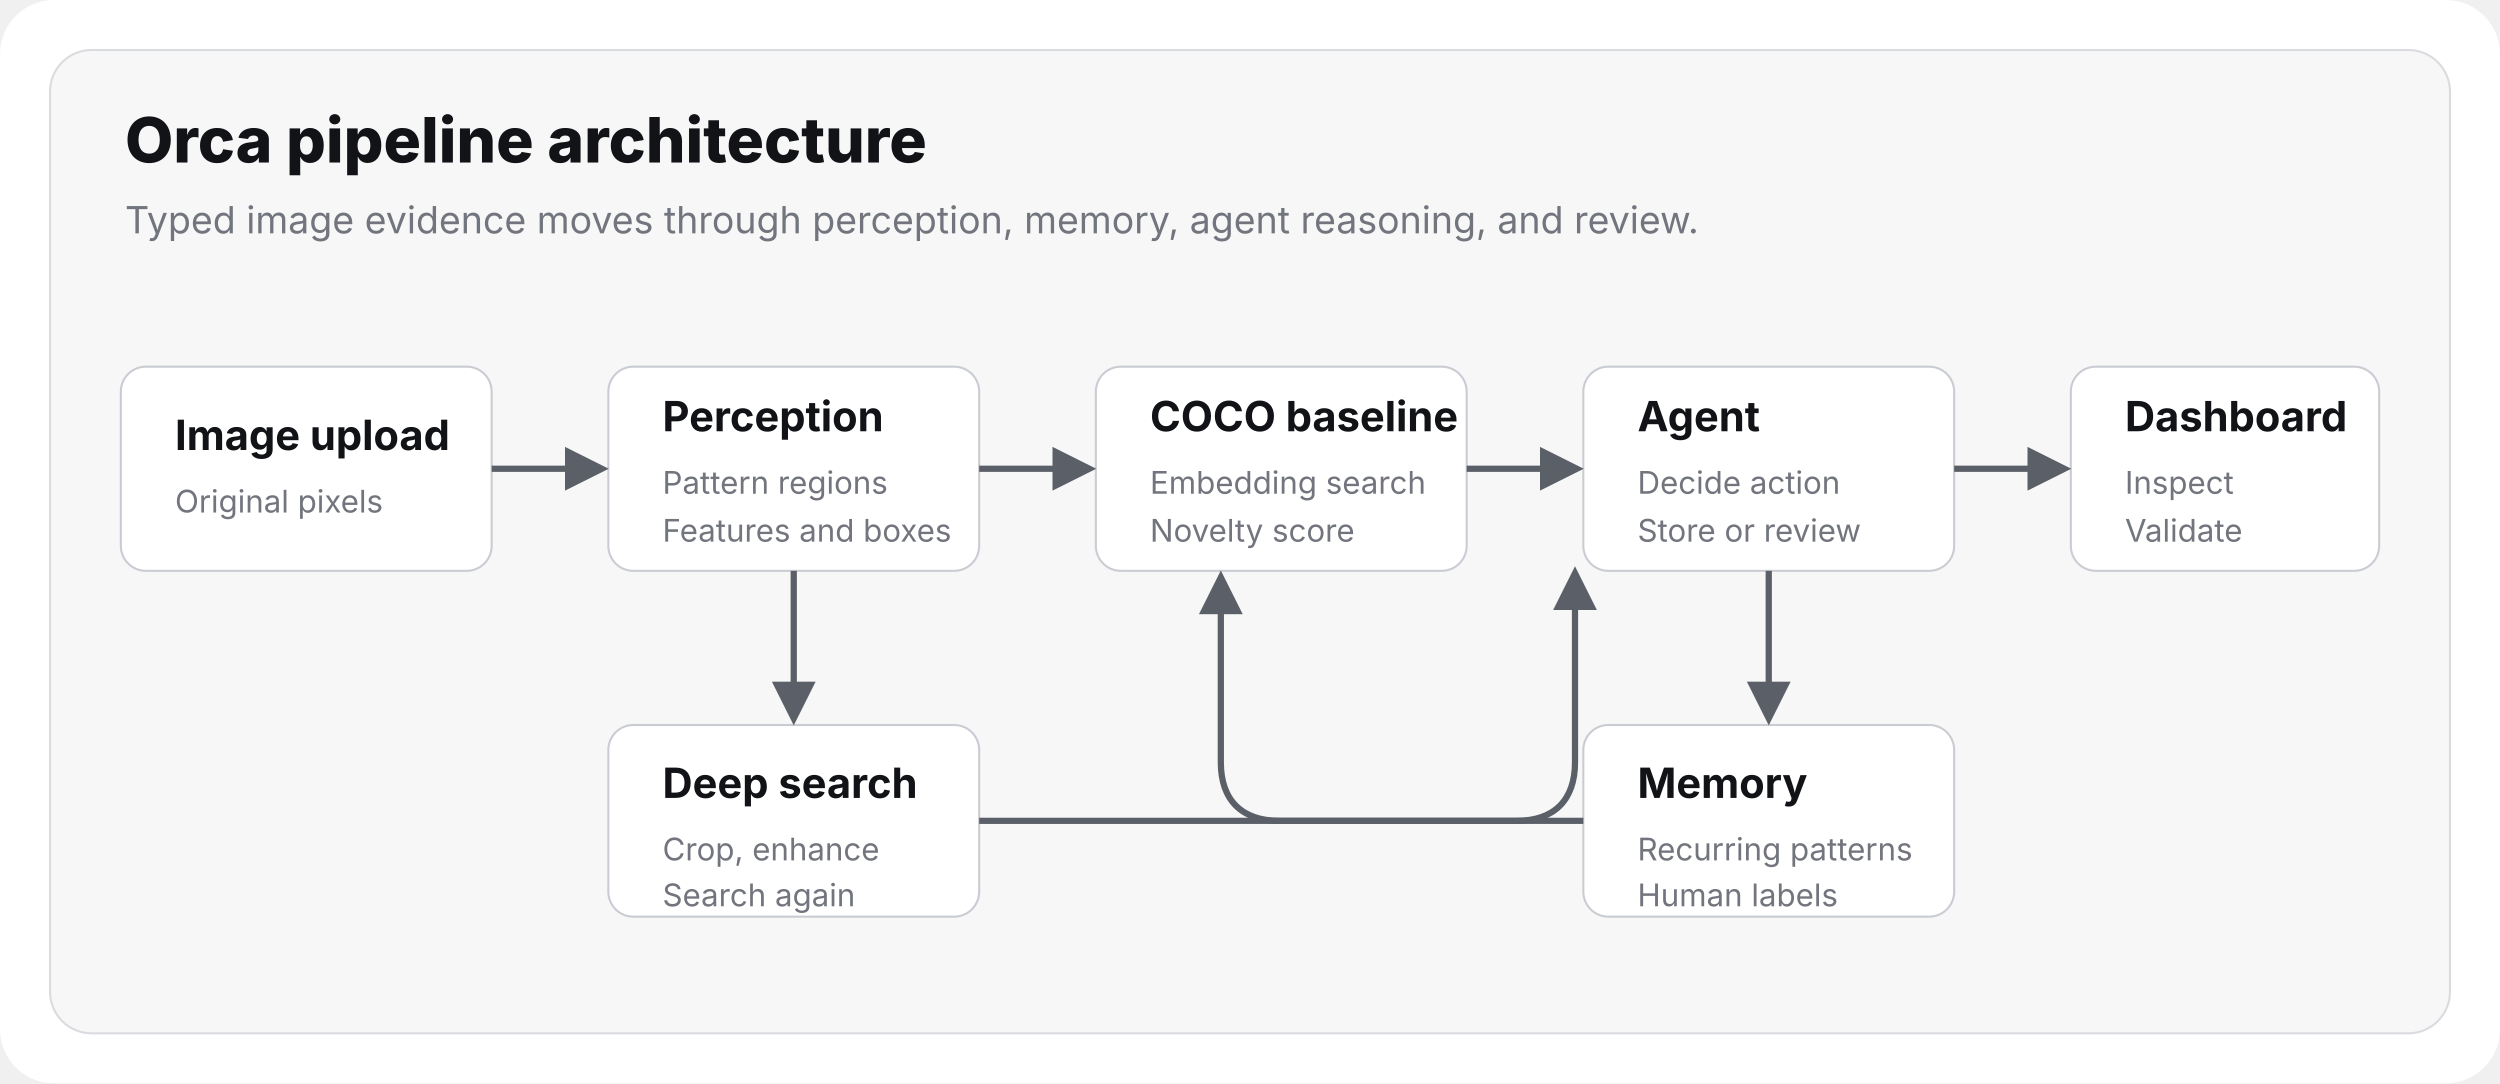
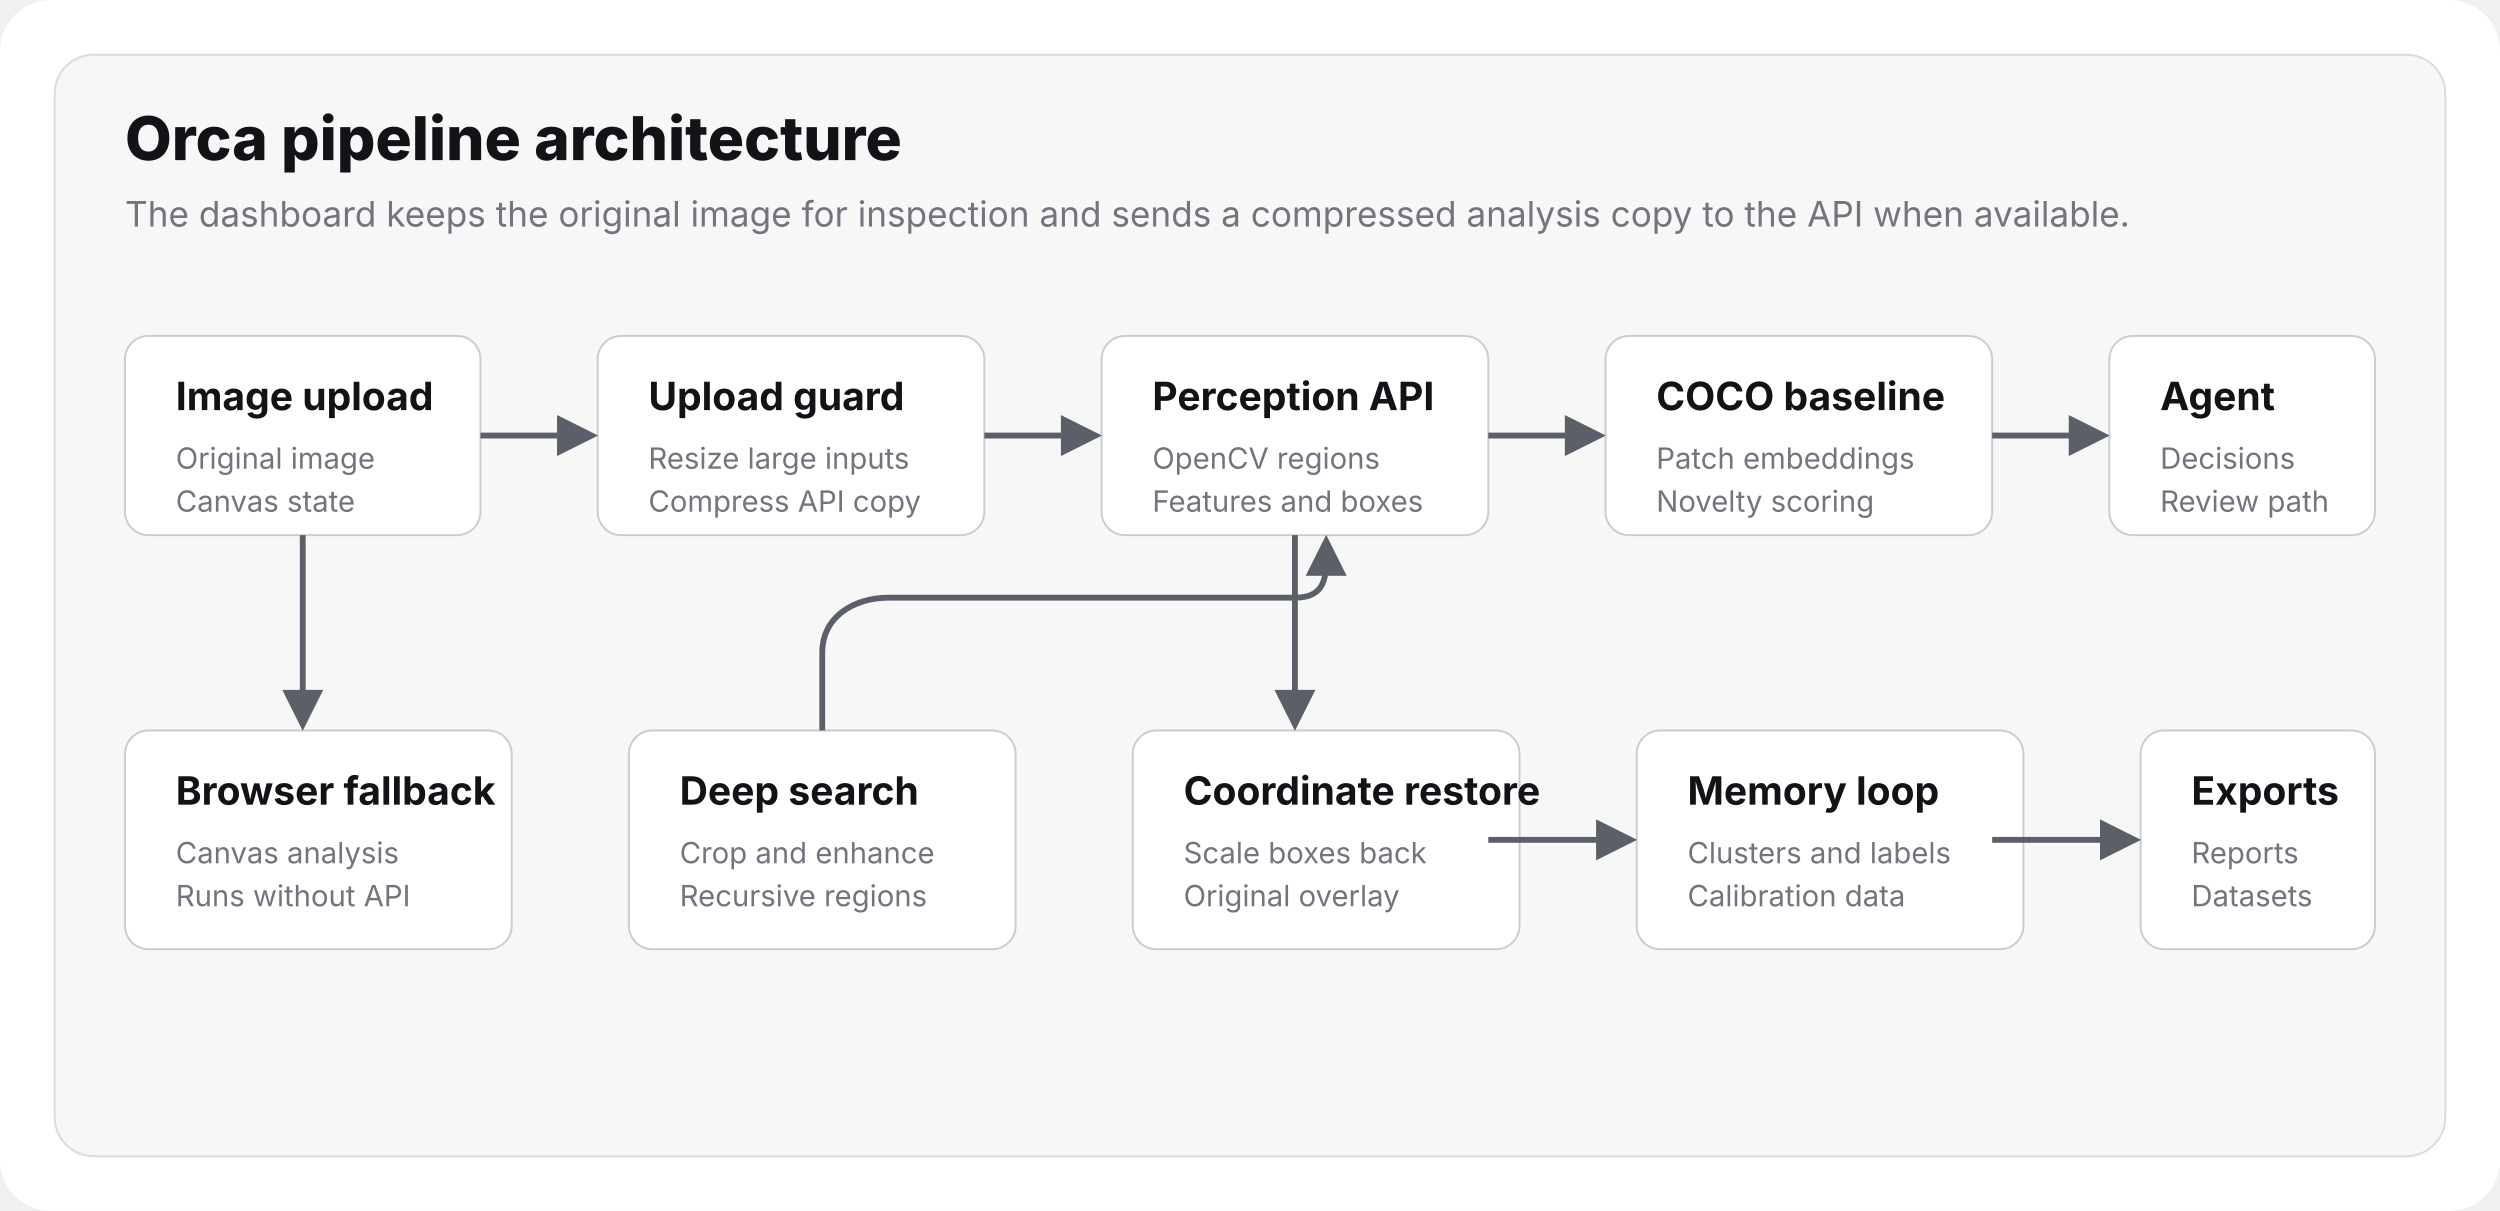
- <svg xmlns="http://www.w3.org/2000/svg" width="1200" height="520" viewBox="0 0 1200 520" fill="none">
-   <rect width="1200" height="520" rx="26" fill="#FFFFFF" />
-   <rect x="24" y="24" width="1152" height="472" rx="20" fill="#F7F7F8" stroke="#D9DBDF" />
-   <text x="60" y="78" fill="#111317" font-family="Inter, Arial, sans-serif" font-size="30" font-weight="800">Orca pipeline architecture</text>
-   <text x="60" y="112" fill="#72757D" font-family="Inter, Arial, sans-serif" font-size="18">Typed image evidence moves through perception, memory, agent reasoning, and review.</text>
+ <svg xmlns="http://www.w3.org/2000/svg" width="1280" height="620" viewBox="0 0 1280 620" fill="none">
+   <rect width="1280" height="620" rx="26" fill="#FFFFFF" />
+   <rect x="28" y="28" width="1224" height="564" rx="20" fill="#F7F7F8" stroke="#D9DBDF" />
+   <text x="64" y="82" fill="#111317" font-family="Inter, Arial, sans-serif" font-size="31" font-weight="800">Orca pipeline architecture</text>
+   <text x="64" y="116" fill="#72757D" font-family="Inter, Arial, sans-serif" font-size="18">The dashboard keeps the original image for inspection and sends a compressed analysis copy to the API when available.</text>
  <defs>
    <marker id="arrow" viewBox="0 0 10 10" refX="8" refY="5" markerWidth="7" markerHeight="7" orient="auto-start-reverse">
      <path d="M 0 0 L 10 5 L 0 10 z" fill="#5B5F68" />
    </marker>
  </defs>
-   <rect x="58" y="176" width="178" height="98" rx="12" fill="#FFFFFF" stroke="#C9CCD2" />
-   <text x="84" y="216" fill="#111317" font-family="Inter, Arial, sans-serif" font-size="20" font-weight="750">Image upload</text>
-   <text x="84" y="246" fill="#72757D" font-family="Inter, Arial, sans-serif" font-size="15">Original pixels</text>
-   <rect x="292" y="176" width="178" height="98" rx="12" fill="#FFFFFF" stroke="#C9CCD2" />
-   <text x="318" y="207" fill="#111317" font-family="Inter, Arial, sans-serif" font-size="20" font-weight="750">Perception</text>
-   <text x="318" y="237" fill="#72757D" font-family="Inter, Arial, sans-serif" font-size="15">Pattern regions</text>
-   <text x="318" y="260" fill="#72757D" font-family="Inter, Arial, sans-serif" font-size="15">Features and boxes</text>
-   <rect x="526" y="176" width="178" height="98" rx="12" fill="#FFFFFF" stroke="#C9CCD2" />
-   <text x="552" y="207" fill="#111317" font-family="Inter, Arial, sans-serif" font-size="20" font-weight="750">COCO baseline</text>
-   <text x="552" y="237" fill="#72757D" font-family="Inter, Arial, sans-serif" font-size="15">Embedding search</text>
-   <text x="552" y="260" fill="#72757D" font-family="Inter, Arial, sans-serif" font-size="15">Novelty score</text>
-   <rect x="760" y="176" width="178" height="98" rx="12" fill="#FFFFFF" stroke="#C9CCD2" />
-   <text x="786" y="207" fill="#111317" font-family="Inter, Arial, sans-serif" font-size="20" font-weight="750">Agent</text>
-   <text x="786" y="237" fill="#72757D" font-family="Inter, Arial, sans-serif" font-size="15">Decide action</text>
-   <text x="786" y="260" fill="#72757D" font-family="Inter, Arial, sans-serif" font-size="15">Store or review</text>
-   <rect x="994" y="176" width="148" height="98" rx="12" fill="#FFFFFF" stroke="#C9CCD2" />
-   <text x="1020" y="207" fill="#111317" font-family="Inter, Arial, sans-serif" font-size="20" font-weight="750">Dashboard</text>
-   <text x="1020" y="237" fill="#72757D" font-family="Inter, Arial, sans-serif" font-size="15">Inspect</text>
-   <text x="1020" y="260" fill="#72757D" font-family="Inter, Arial, sans-serif" font-size="15">Validate</text>
-   <line x1="236" y1="225" x2="288" y2="225" stroke="#5B5F68" stroke-width="3" marker-end="url(#arrow)" />
-   <line x1="470" y1="225" x2="522" y2="225" stroke="#5B5F68" stroke-width="3" marker-end="url(#arrow)" />
-   <line x1="704" y1="225" x2="756" y2="225" stroke="#5B5F68" stroke-width="3" marker-end="url(#arrow)" />
-   <line x1="938" y1="225" x2="990" y2="225" stroke="#5B5F68" stroke-width="3" marker-end="url(#arrow)" />
-   <rect x="292" y="348" width="178" height="92" rx="12" fill="#FFFFFF" stroke="#C9CCD2" />
-   <text x="318" y="383" fill="#111317" font-family="Inter, Arial, sans-serif" font-size="20" font-weight="750">Deep search</text>
-   <text x="318" y="413" fill="#72757D" font-family="Inter, Arial, sans-serif" font-size="15">Crop, enhance</text>
-   <text x="318" y="435" fill="#72757D" font-family="Inter, Arial, sans-serif" font-size="15">Search again</text>
-   <rect x="760" y="348" width="178" height="92" rx="12" fill="#FFFFFF" stroke="#C9CCD2" />
-   <text x="786" y="383" fill="#111317" font-family="Inter, Arial, sans-serif" font-size="20" font-weight="750">Memory</text>
-   <text x="786" y="413" fill="#72757D" font-family="Inter, Arial, sans-serif" font-size="15">Recurring patterns</text>
-   <text x="786" y="435" fill="#72757D" font-family="Inter, Arial, sans-serif" font-size="15">Human labels</text>
-   <path d="M381 274 V344" stroke="#5B5F68" stroke-width="3" marker-end="url(#arrow)" />
-   <path d="M470 394 H728 C746 394 756 384 756 366 V276" stroke="#5B5F68" stroke-width="3" marker-end="url(#arrow)" />
-   <path d="M849 274 V344" stroke="#5B5F68" stroke-width="3" marker-end="url(#arrow)" />
-   <path d="M760 394 H614 C596 394 586 384 586 366 V278" stroke="#5B5F68" stroke-width="3" marker-end="url(#arrow)" />
+   <rect x="64" y="172" width="182" height="102" rx="12" fill="#FFFFFF" stroke="#C9CCD2" />
+   <text x="90" y="210" fill="#111317" font-family="Inter, Arial, sans-serif" font-size="20" font-weight="750">Image upload</text>
+   <text x="90" y="240" fill="#72757D" font-family="Inter, Arial, sans-serif" font-size="15">Original image</text>
+   <text x="90" y="262" fill="#72757D" font-family="Inter, Arial, sans-serif" font-size="15">Canvas state</text>
+   <rect x="306" y="172" width="198" height="102" rx="12" fill="#FFFFFF" stroke="#C9CCD2" />
+   <text x="332" y="210" fill="#111317" font-family="Inter, Arial, sans-serif" font-size="20" font-weight="750">Upload guard</text>
+   <text x="332" y="240" fill="#72757D" font-family="Inter, Arial, sans-serif" font-size="15">Resize large inputs</text>
+   <text x="332" y="262" fill="#72757D" font-family="Inter, Arial, sans-serif" font-size="15">Compress API copy</text>
+   <rect x="564" y="172" width="198" height="102" rx="12" fill="#FFFFFF" stroke="#C9CCD2" />
+   <text x="590" y="210" fill="#111317" font-family="Inter, Arial, sans-serif" font-size="20" font-weight="750">Perception API</text>
+   <text x="590" y="240" fill="#72757D" font-family="Inter, Arial, sans-serif" font-size="15">OpenCV regions</text>
+   <text x="590" y="262" fill="#72757D" font-family="Inter, Arial, sans-serif" font-size="15">Features and boxes</text>
+   <rect x="822" y="172" width="198" height="102" rx="12" fill="#FFFFFF" stroke="#C9CCD2" />
+   <text x="848" y="210" fill="#111317" font-family="Inter, Arial, sans-serif" font-size="20" font-weight="750">COCO baseline</text>
+   <text x="848" y="240" fill="#72757D" font-family="Inter, Arial, sans-serif" font-size="15">Patch embeddings</text>
+   <text x="848" y="262" fill="#72757D" font-family="Inter, Arial, sans-serif" font-size="15">Novelty scoring</text>
+   <rect x="1080" y="172" width="136" height="102" rx="12" fill="#FFFFFF" stroke="#C9CCD2" />
+   <text x="1106" y="210" fill="#111317" font-family="Inter, Arial, sans-serif" font-size="20" font-weight="750">Agent</text>
+   <text x="1106" y="240" fill="#72757D" font-family="Inter, Arial, sans-serif" font-size="15">Decisions</text>
+   <text x="1106" y="262" fill="#72757D" font-family="Inter, Arial, sans-serif" font-size="15">Review path</text>
+   <line x1="246" y1="223" x2="302" y2="223" stroke="#5B5F68" stroke-width="3" marker-end="url(#arrow)" />
+   <line x1="504" y1="223" x2="560" y2="223" stroke="#5B5F68" stroke-width="3" marker-end="url(#arrow)" />
+   <line x1="762" y1="223" x2="818" y2="223" stroke="#5B5F68" stroke-width="3" marker-end="url(#arrow)" />
+   <line x1="1020" y1="223" x2="1076" y2="223" stroke="#5B5F68" stroke-width="3" marker-end="url(#arrow)" />
+   <rect x="64" y="374" width="198" height="112" rx="12" fill="#FFFFFF" stroke="#C9CCD2" />
+   <text x="90" y="412" fill="#111317" font-family="Inter, Arial, sans-serif" font-size="20" font-weight="750">Browser fallback</text>
+   <text x="90" y="442" fill="#72757D" font-family="Inter, Arial, sans-serif" font-size="15">Canvas analysis</text>
+   <text x="90" y="464" fill="#72757D" font-family="Inter, Arial, sans-serif" font-size="15">Runs without API</text>
+   <rect x="322" y="374" width="198" height="112" rx="12" fill="#FFFFFF" stroke="#C9CCD2" />
+   <text x="348" y="412" fill="#111317" font-family="Inter, Arial, sans-serif" font-size="20" font-weight="750">Deep search</text>
+   <text x="348" y="442" fill="#72757D" font-family="Inter, Arial, sans-serif" font-size="15">Crop and enhance</text>
+   <text x="348" y="464" fill="#72757D" font-family="Inter, Arial, sans-serif" font-size="15">Recursive regions</text>
+   <rect x="580" y="374" width="198" height="112" rx="12" fill="#FFFFFF" stroke="#C9CCD2" />
+   <text x="606" y="412" fill="#111317" font-family="Inter, Arial, sans-serif" font-size="20" font-weight="750">Coordinate restore</text>
+   <text x="606" y="442" fill="#72757D" font-family="Inter, Arial, sans-serif" font-size="15">Scale boxes back</text>
+   <text x="606" y="464" fill="#72757D" font-family="Inter, Arial, sans-serif" font-size="15">Original overlay</text>
+   <rect x="838" y="374" width="198" height="112" rx="12" fill="#FFFFFF" stroke="#C9CCD2" />
+   <text x="864" y="412" fill="#111317" font-family="Inter, Arial, sans-serif" font-size="20" font-weight="750">Memory loop</text>
+   <text x="864" y="442" fill="#72757D" font-family="Inter, Arial, sans-serif" font-size="15">Clusters and labels</text>
+   <text x="864" y="464" fill="#72757D" font-family="Inter, Arial, sans-serif" font-size="15">Calibration data</text>
+   <rect x="1096" y="374" width="120" height="112" rx="12" fill="#FFFFFF" stroke="#C9CCD2" />
+   <text x="1122" y="412" fill="#111317" font-family="Inter, Arial, sans-serif" font-size="20" font-weight="750">Exports</text>
+   <text x="1122" y="442" fill="#72757D" font-family="Inter, Arial, sans-serif" font-size="15">Reports</text>
+   <text x="1122" y="464" fill="#72757D" font-family="Inter, Arial, sans-serif" font-size="15">Datasets</text>
+   <path d="M155 274 V370" stroke="#5B5F68" stroke-width="3" marker-end="url(#arrow)" />
+   <path d="M663 274 V370" stroke="#5B5F68" stroke-width="3" marker-end="url(#arrow)" />
+   <path d="M762 430 H834" stroke="#5B5F68" stroke-width="3" marker-end="url(#arrow)" />
+   <path d="M1020 430 H1092" stroke="#5B5F68" stroke-width="3" marker-end="url(#arrow)" />
+   <path d="M421 374 V334 C421 316 437 306 455 306 H663 C681 306 679 292 679 278" stroke="#5B5F68" stroke-width="3" marker-end="url(#arrow)" />
</svg>
